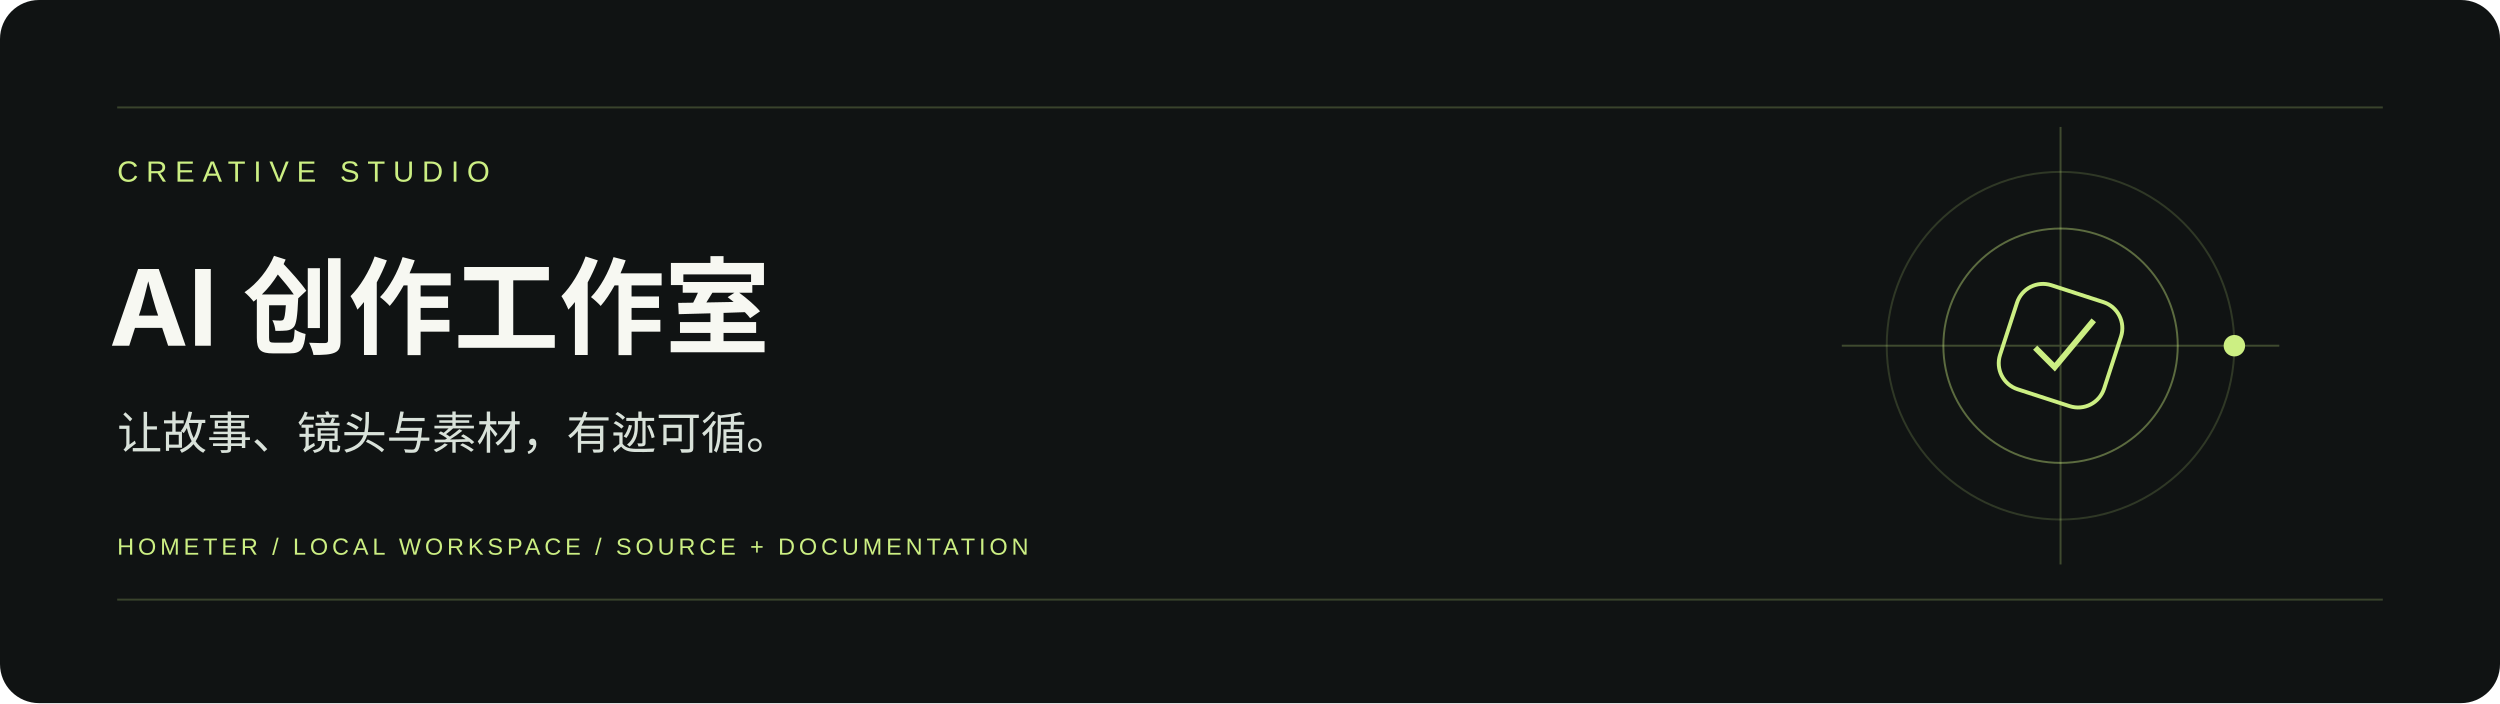
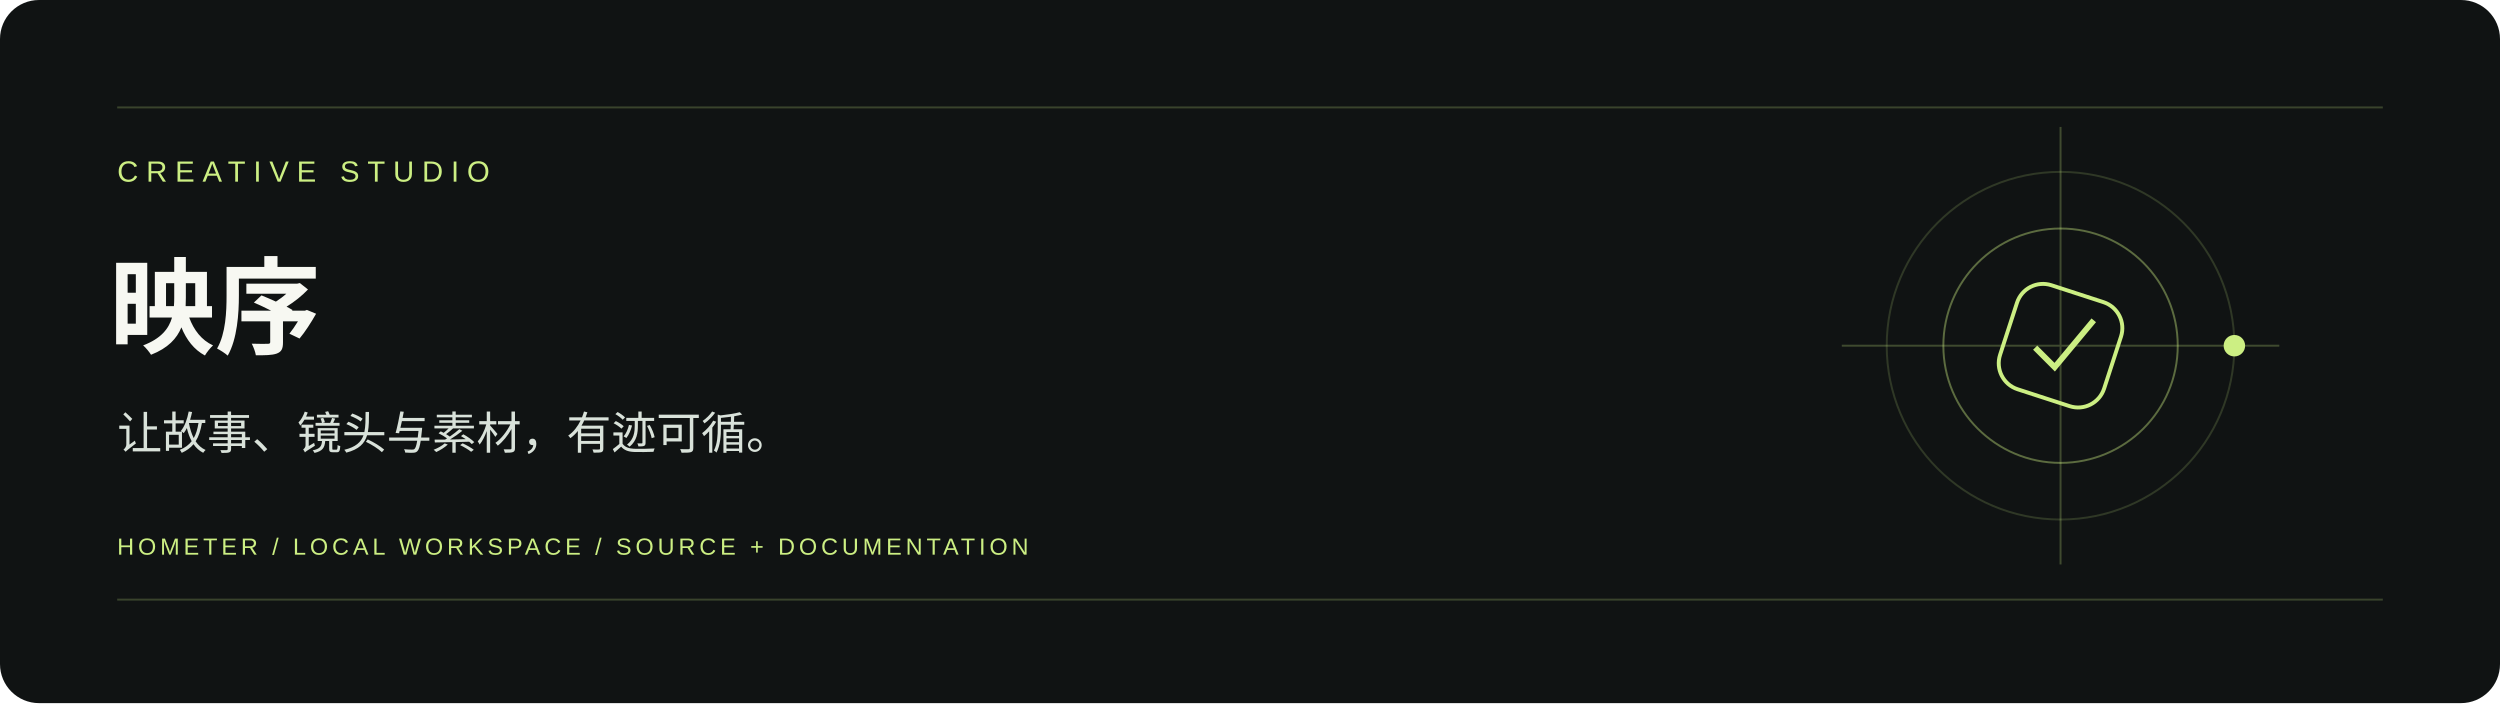
- <svg xmlns="http://www.w3.org/2000/svg" width="1280" height="360" viewBox="0 0 1280 360" role="img" aria-label="AI 创作工作室">
+ <svg xmlns="http://www.w3.org/2000/svg" width="1280" height="360" viewBox="0 0 1280 360" role="img" aria-label="映序">
  <rect width="1280" height="360" rx="20" fill="#101313" />
  <path d="M60 55H1220M60 307H1220" stroke="#ccef83" opacity=".22" />
  <text x="60" y="93" font-family="Arial,sans-serif" font-size="15" letter-spacing="4" fill="#ccef83">CREATIVE STUDIO</text>
-   <text x="56" y="177" font-family="-apple-system,BlinkMacSystemFont,Segoe UI,Microsoft YaHei,sans-serif" font-size="54" font-weight="650" fill="#f7f8f2">AI 创作工作室</text>
+   <text x="56" y="177" font-family="-apple-system,BlinkMacSystemFont,Segoe UI,Microsoft YaHei,sans-serif" font-size="54" font-weight="650" fill="#f7f8f2">映序</text>
  <text x="60" y="230" font-family="-apple-system,BlinkMacSystemFont,Segoe UI,Microsoft YaHei,sans-serif" font-size="23" fill="#d9e2da">让故事、镜头与素材，有迹可循。</text>
  <text x="60" y="284" font-family="Arial,sans-serif" font-size="12" letter-spacing="2" fill="#ccef83">HOMETER / LOCAL WORKSPACE / SOURCE + DOCUMENTATION</text>
  <g transform="translate(1055 177)" fill="none" stroke="#ccef83">
    <circle r="89" opacity=".17" />
    <circle r="60" opacity=".4" />
    <path d="M-112 0H112M0-112V112" opacity=".25" />
    <rect x="-28" y="-28" width="56" height="56" rx="14" stroke-width="2" transform="rotate(18)" />
    <path d="M-13 1l10 10 20-24" stroke-width="3" />
    <circle cx="89" cy="0" r="5" fill="#ccef83" />
  </g>
</svg>
